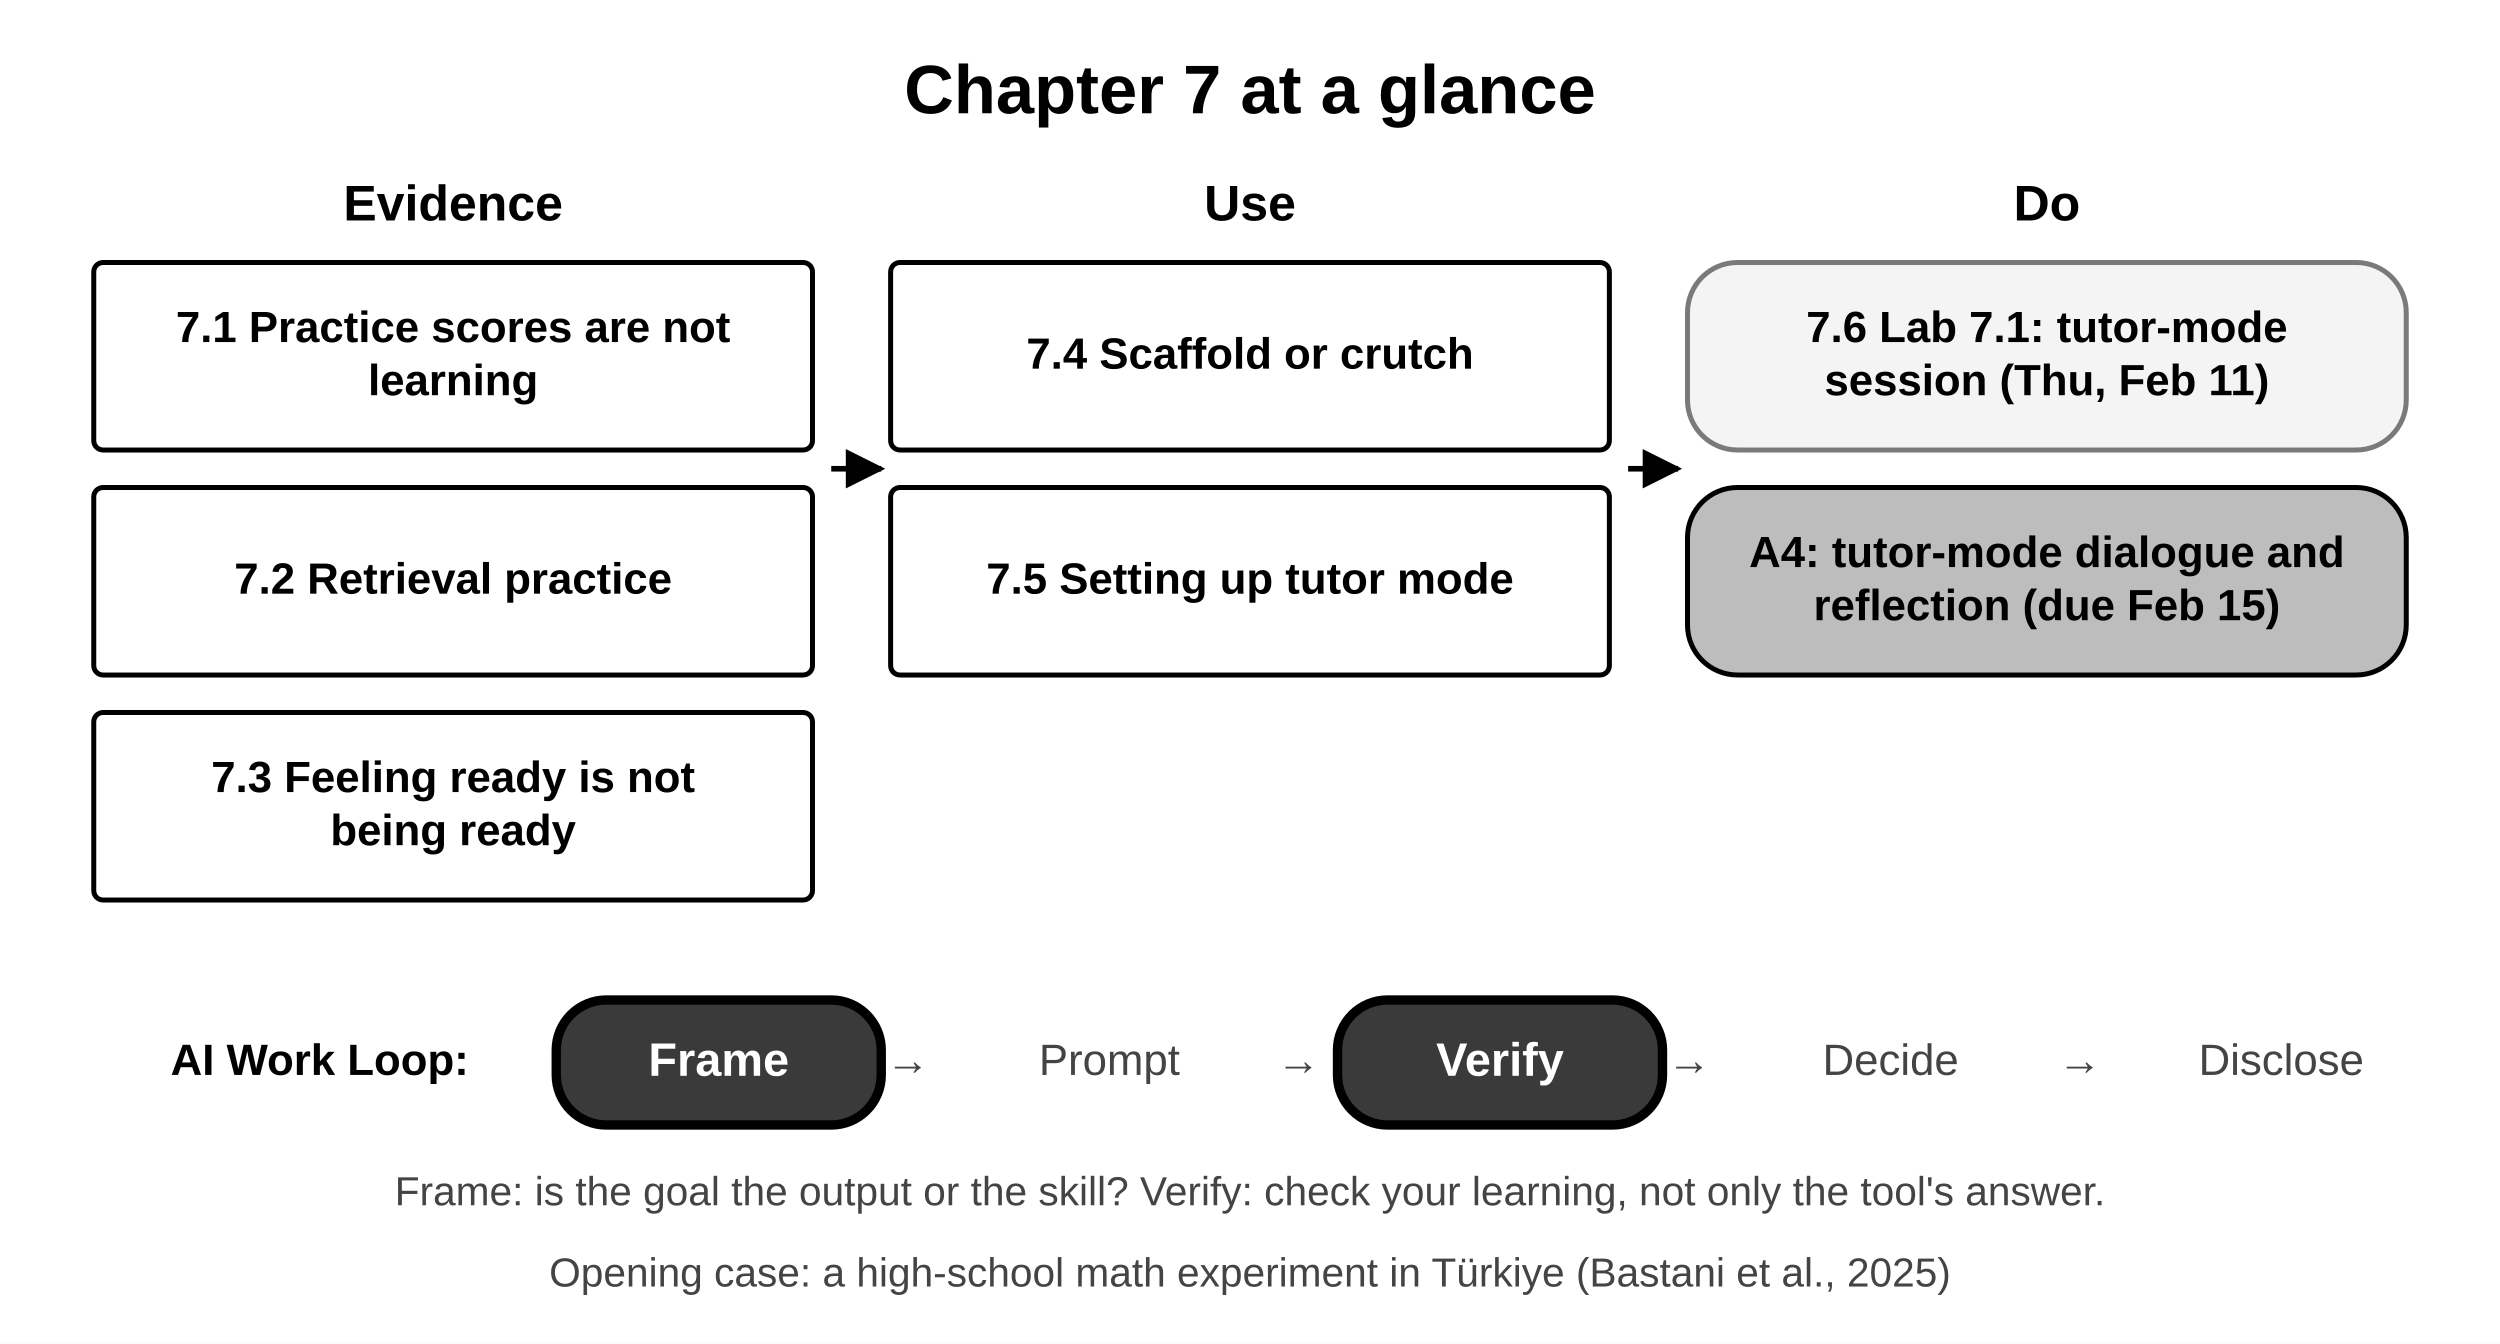
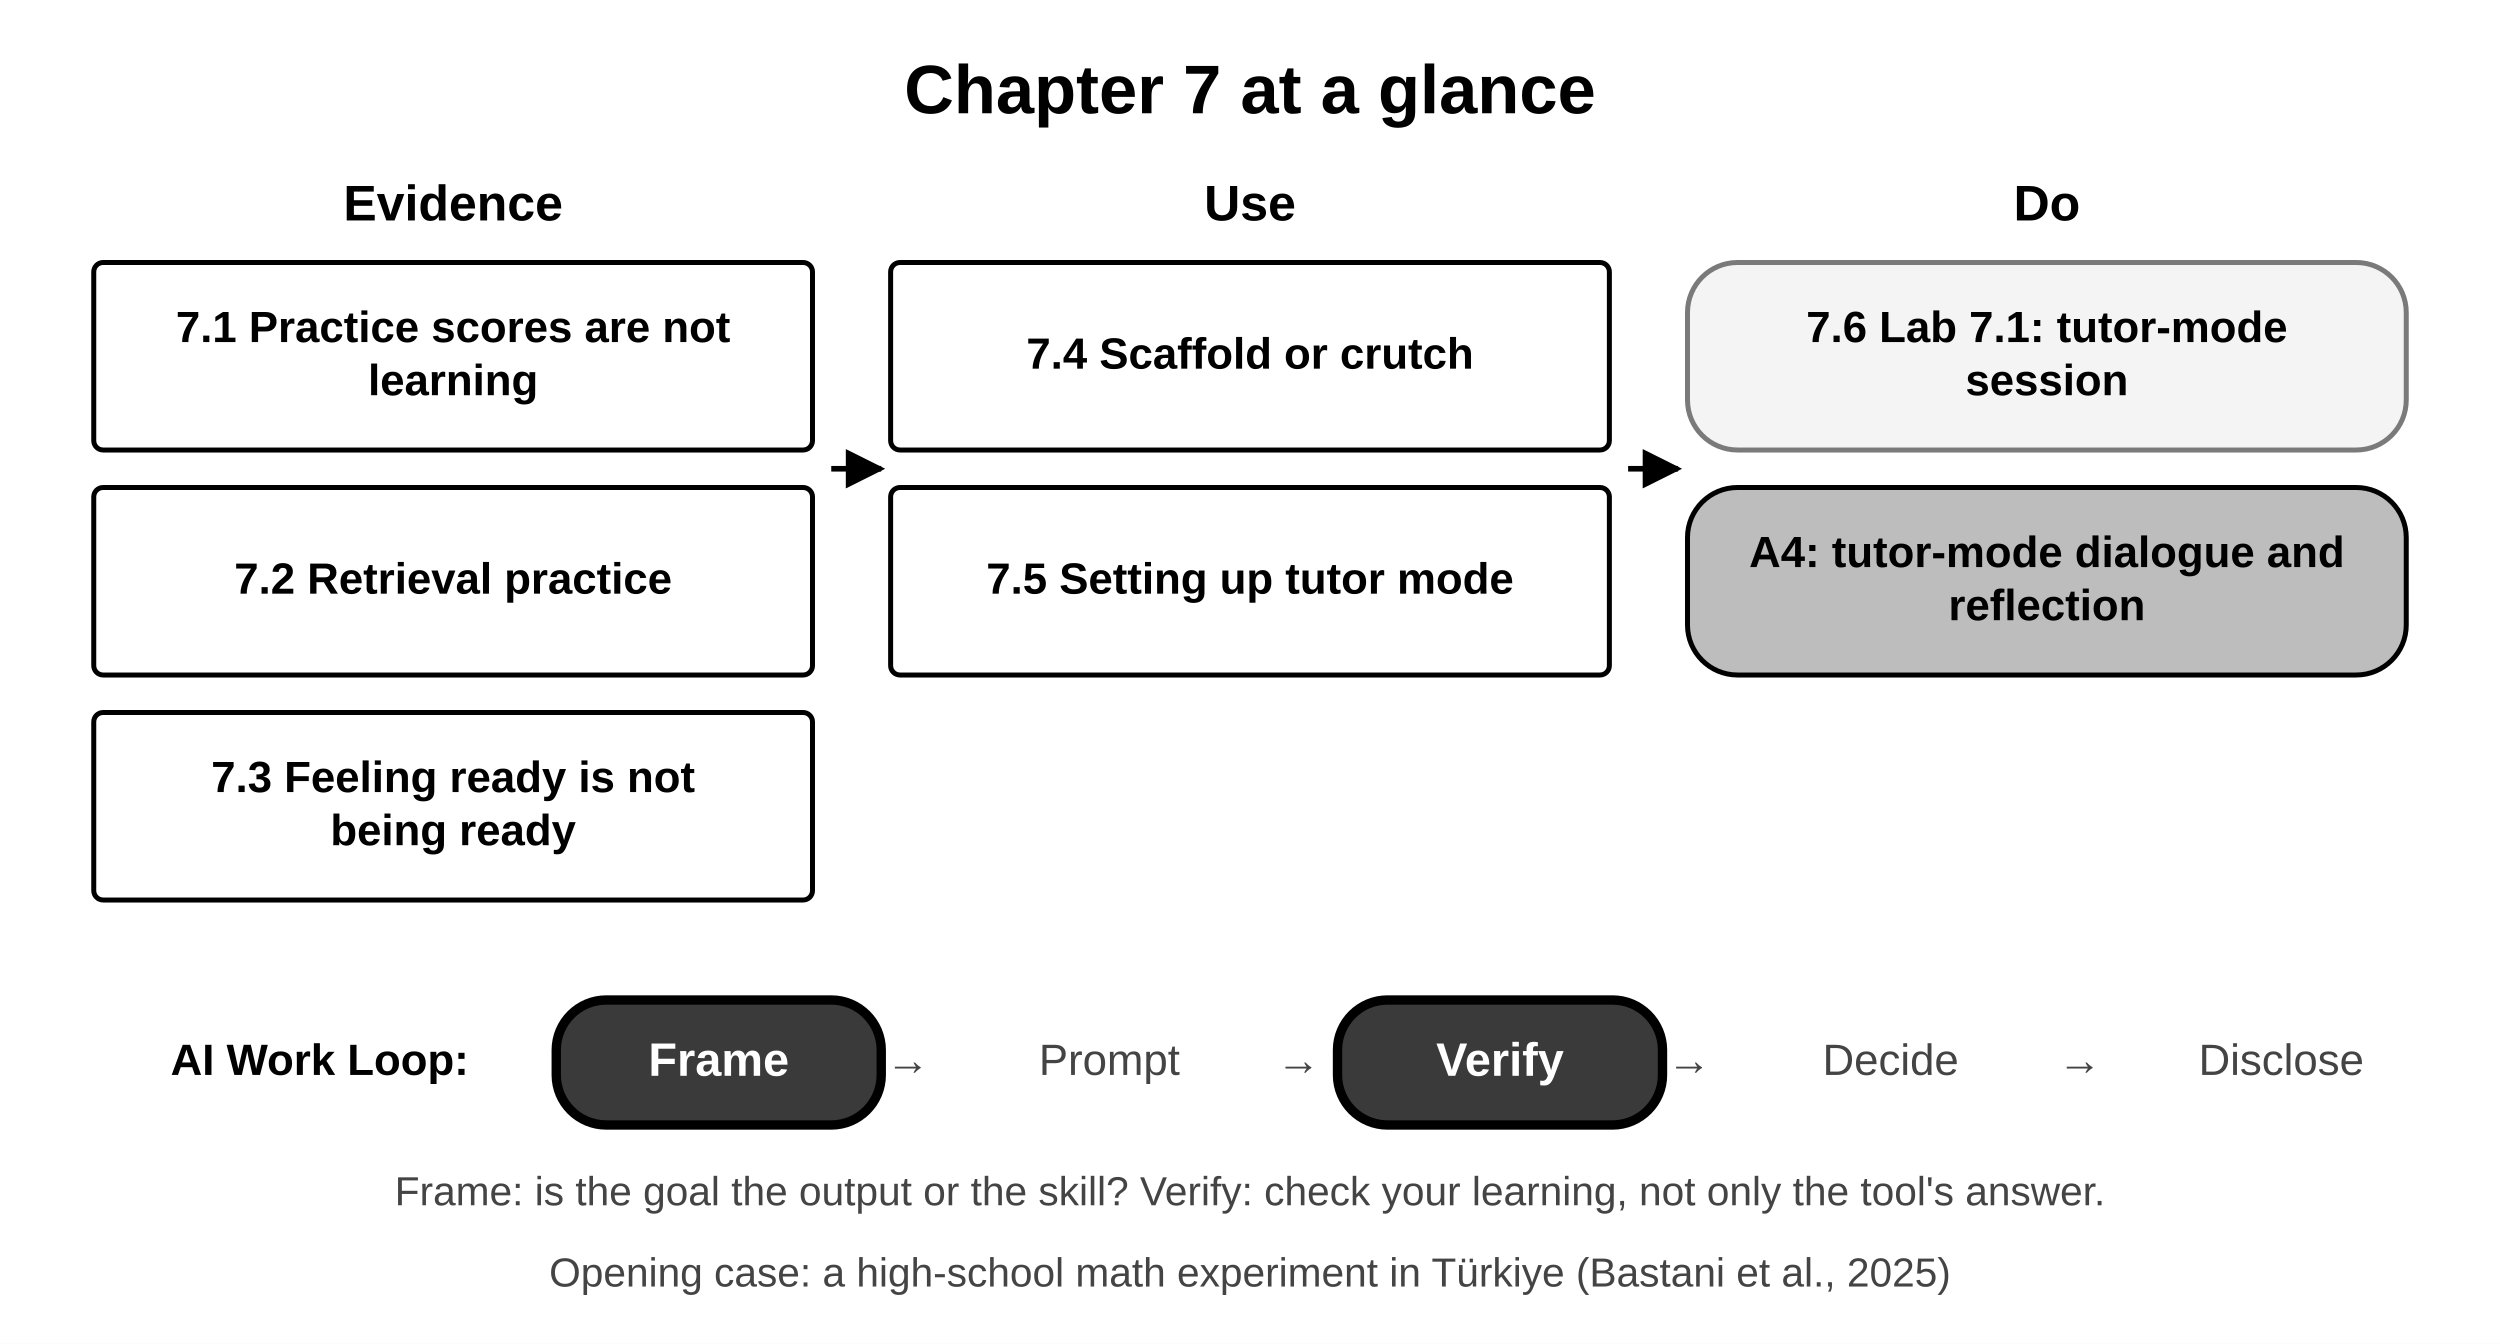
<svg xmlns="http://www.w3.org/2000/svg" viewBox="0 0 800 430" width="800" height="430" role="img" font-family="'Source Sans 3', 'Source Sans Pro', 'Helvetica Neue', Arial, sans-serif">
  <defs>
    <marker id="arrow-gray" viewBox="0 0 10 10" refX="9" refY="5" markerWidth="7" markerHeight="7" orient="auto-start-reverse">
      <path d="M0,0 L10,5 L0,10 z" fill="#000000" />
    </marker>
    <pattern id="hatch" patternUnits="userSpaceOnUse" width="8" height="8" patternTransform="rotate(45)">
      <rect width="8" height="8" fill="#FFFFFF" />
      <line x1="0" y1="0" x2="0" y2="8" stroke="#9A9A9A" stroke-width="1.3" />
    </pattern>
    <pattern id="dots" patternUnits="userSpaceOnUse" width="7" height="7">
      <rect width="7" height="7" fill="#FFFFFF" />
      <circle cx="3.5" cy="3.5" r="1.2" fill="#000" />
    </pattern>
  </defs>
  <rect width="800" height="430" fill="#FFFFFF" />
  <text x="400.0" y="30.0" font-size="22" font-weight="700" text-anchor="middle" dominant-baseline="middle" fill="#000000" style="">Chapter 7 at a glance</text>
  <text x="145.0" y="66.0" font-size="16" font-weight="700" text-anchor="middle" dominant-baseline="middle" fill="#000000" style="">Evidence</text>
  <rect x="30" y="84" width="230" height="60" rx="3" fill="#FFFFFF" stroke="#000000" stroke-width="1.6" />
  <text x="145.0" y="105.5" font-size="14" font-weight="600" text-anchor="middle" dominant-baseline="middle" fill="#000000" style="">7.1 Practice scores are not</text>
  <text x="145.0" y="122.5" font-size="14" font-weight="600" text-anchor="middle" dominant-baseline="middle" fill="#000000" style="">learning</text>
  <rect x="30" y="156" width="230" height="60" rx="3" fill="#FFFFFF" stroke="#000000" stroke-width="1.6" />
  <text x="145.0" y="186.0" font-size="14" font-weight="600" text-anchor="middle" dominant-baseline="middle" fill="#000000" style="">7.2 Retrieval practice</text>
  <rect x="30" y="228" width="230" height="60" rx="3" fill="#FFFFFF" stroke="#000000" stroke-width="1.6" />
  <text x="145.0" y="249.5" font-size="14" font-weight="600" text-anchor="middle" dominant-baseline="middle" fill="#000000" style="">7.3 Feeling ready is not</text>
  <text x="145.0" y="266.5" font-size="14" font-weight="600" text-anchor="middle" dominant-baseline="middle" fill="#000000" style="">being ready</text>
  <path d="M266.0,150.0 L282.0,150.0" fill="none" stroke="#000000" stroke-width="1.8" marker-end="url(#arrow-gray)" />
  <text x="400.0" y="66.0" font-size="16" font-weight="700" text-anchor="middle" dominant-baseline="middle" fill="#000000" style="">Use</text>
  <rect x="285" y="84" width="230" height="60" rx="3" fill="#FFFFFF" stroke="#000000" stroke-width="1.6" />
  <text x="400.0" y="114.0" font-size="14" font-weight="600" text-anchor="middle" dominant-baseline="middle" fill="#000000" style="">7.4 Scaffold or crutch</text>
  <rect x="285" y="156" width="230" height="60" rx="3" fill="#FFFFFF" stroke="#000000" stroke-width="1.6" />
  <text x="400.0" y="186.0" font-size="14" font-weight="600" text-anchor="middle" dominant-baseline="middle" fill="#000000" style="">7.5 Setting up tutor mode</text>
  <path d="M521.0,150.0 L537.0,150.0" fill="none" stroke="#000000" stroke-width="1.8" marker-end="url(#arrow-gray)" />
  <text x="655.0" y="66.0" font-size="16" font-weight="700" text-anchor="middle" dominant-baseline="middle" fill="#000000" style="">Do</text>
  <rect x="540" y="84" width="230" height="60" rx="16" fill="#F4F4F4" stroke="#7A7A7A" stroke-width="1.6" />
  <text x="655.0" y="105.5" font-size="14" font-weight="600" text-anchor="middle" dominant-baseline="middle" fill="#000000" style="">7.6 Lab 7.1: tutor-mode</text>
-   <text x="655.0" y="122.5" font-size="14" font-weight="600" text-anchor="middle" dominant-baseline="middle" fill="#000000" style="">session (Thu, Feb 11)</text>
+   <text x="655.0" y="122.5" font-size="14" font-weight="600" text-anchor="middle" dominant-baseline="middle" fill="#000000" style="">session</text>
  <rect x="540" y="156" width="230" height="60" rx="16" fill="#BDBDBD" stroke="#000000" stroke-width="1.6" />
  <text x="655.0" y="177.5" font-size="14" font-weight="600" text-anchor="middle" dominant-baseline="middle" fill="#000000" style="">A4: tutor-mode dialogue and</text>
-   <text x="655.0" y="194.5" font-size="14" font-weight="600" text-anchor="middle" dominant-baseline="middle" fill="#000000" style="">reflection (due Feb 15)</text>
+   <text x="655.0" y="194.5" font-size="14" font-weight="600" text-anchor="middle" dominant-baseline="middle" fill="#000000" style="">reflection</text>
  <text x="150.0" y="340.0" font-size="14" font-weight="700" text-anchor="end" dominant-baseline="middle" fill="#000000" style="">AI Work Loop:</text>
  <rect x="178" y="320" width="104" height="40" rx="16" fill="#3A3A3A" stroke="#000000" stroke-width="3" />
  <text x="230.0" y="340.0" font-size="15" font-weight="600" text-anchor="middle" dominant-baseline="middle" fill="#FFFFFF" style="">Frame</text>
  <text x="290.5" y="340.0" font-size="14" font-weight="normal" text-anchor="middle" dominant-baseline="middle" fill="#444444" style="">→</text>
  <text x="355.0" y="340.0" font-size="14" font-weight="normal" text-anchor="middle" dominant-baseline="middle" fill="#444444" style="">Prompt</text>
  <text x="415.5" y="340.0" font-size="14" font-weight="normal" text-anchor="middle" dominant-baseline="middle" fill="#444444" style="">→</text>
  <rect x="428" y="320" width="104" height="40" rx="16" fill="#3A3A3A" stroke="#000000" stroke-width="3" />
  <text x="480.0" y="340.0" font-size="15" font-weight="600" text-anchor="middle" dominant-baseline="middle" fill="#FFFFFF" style="">Verify</text>
  <text x="540.5" y="340.0" font-size="14" font-weight="normal" text-anchor="middle" dominant-baseline="middle" fill="#444444" style="">→</text>
  <text x="605.0" y="340.0" font-size="14" font-weight="normal" text-anchor="middle" dominant-baseline="middle" fill="#444444" style="">Decide</text>
  <text x="665.5" y="340.0" font-size="14" font-weight="normal" text-anchor="middle" dominant-baseline="middle" fill="#444444" style="">→</text>
  <text x="730.0" y="340.0" font-size="14" font-weight="normal" text-anchor="middle" dominant-baseline="middle" fill="#444444" style="">Disclose</text>
  <text x="400.0" y="382.0" font-size="13" font-weight="normal" text-anchor="middle" dominant-baseline="middle" fill="#444444" style="">Frame: is the goal the output or the skill? Verify: check your learning, not only the tool's answer.</text>
  <text x="400.0" y="408.0" font-size="13" font-weight="normal" text-anchor="middle" dominant-baseline="middle" fill="#444444" style="">Opening case: a high-school math experiment in Türkiye (Bastani et al., 2025)</text>
</svg>
